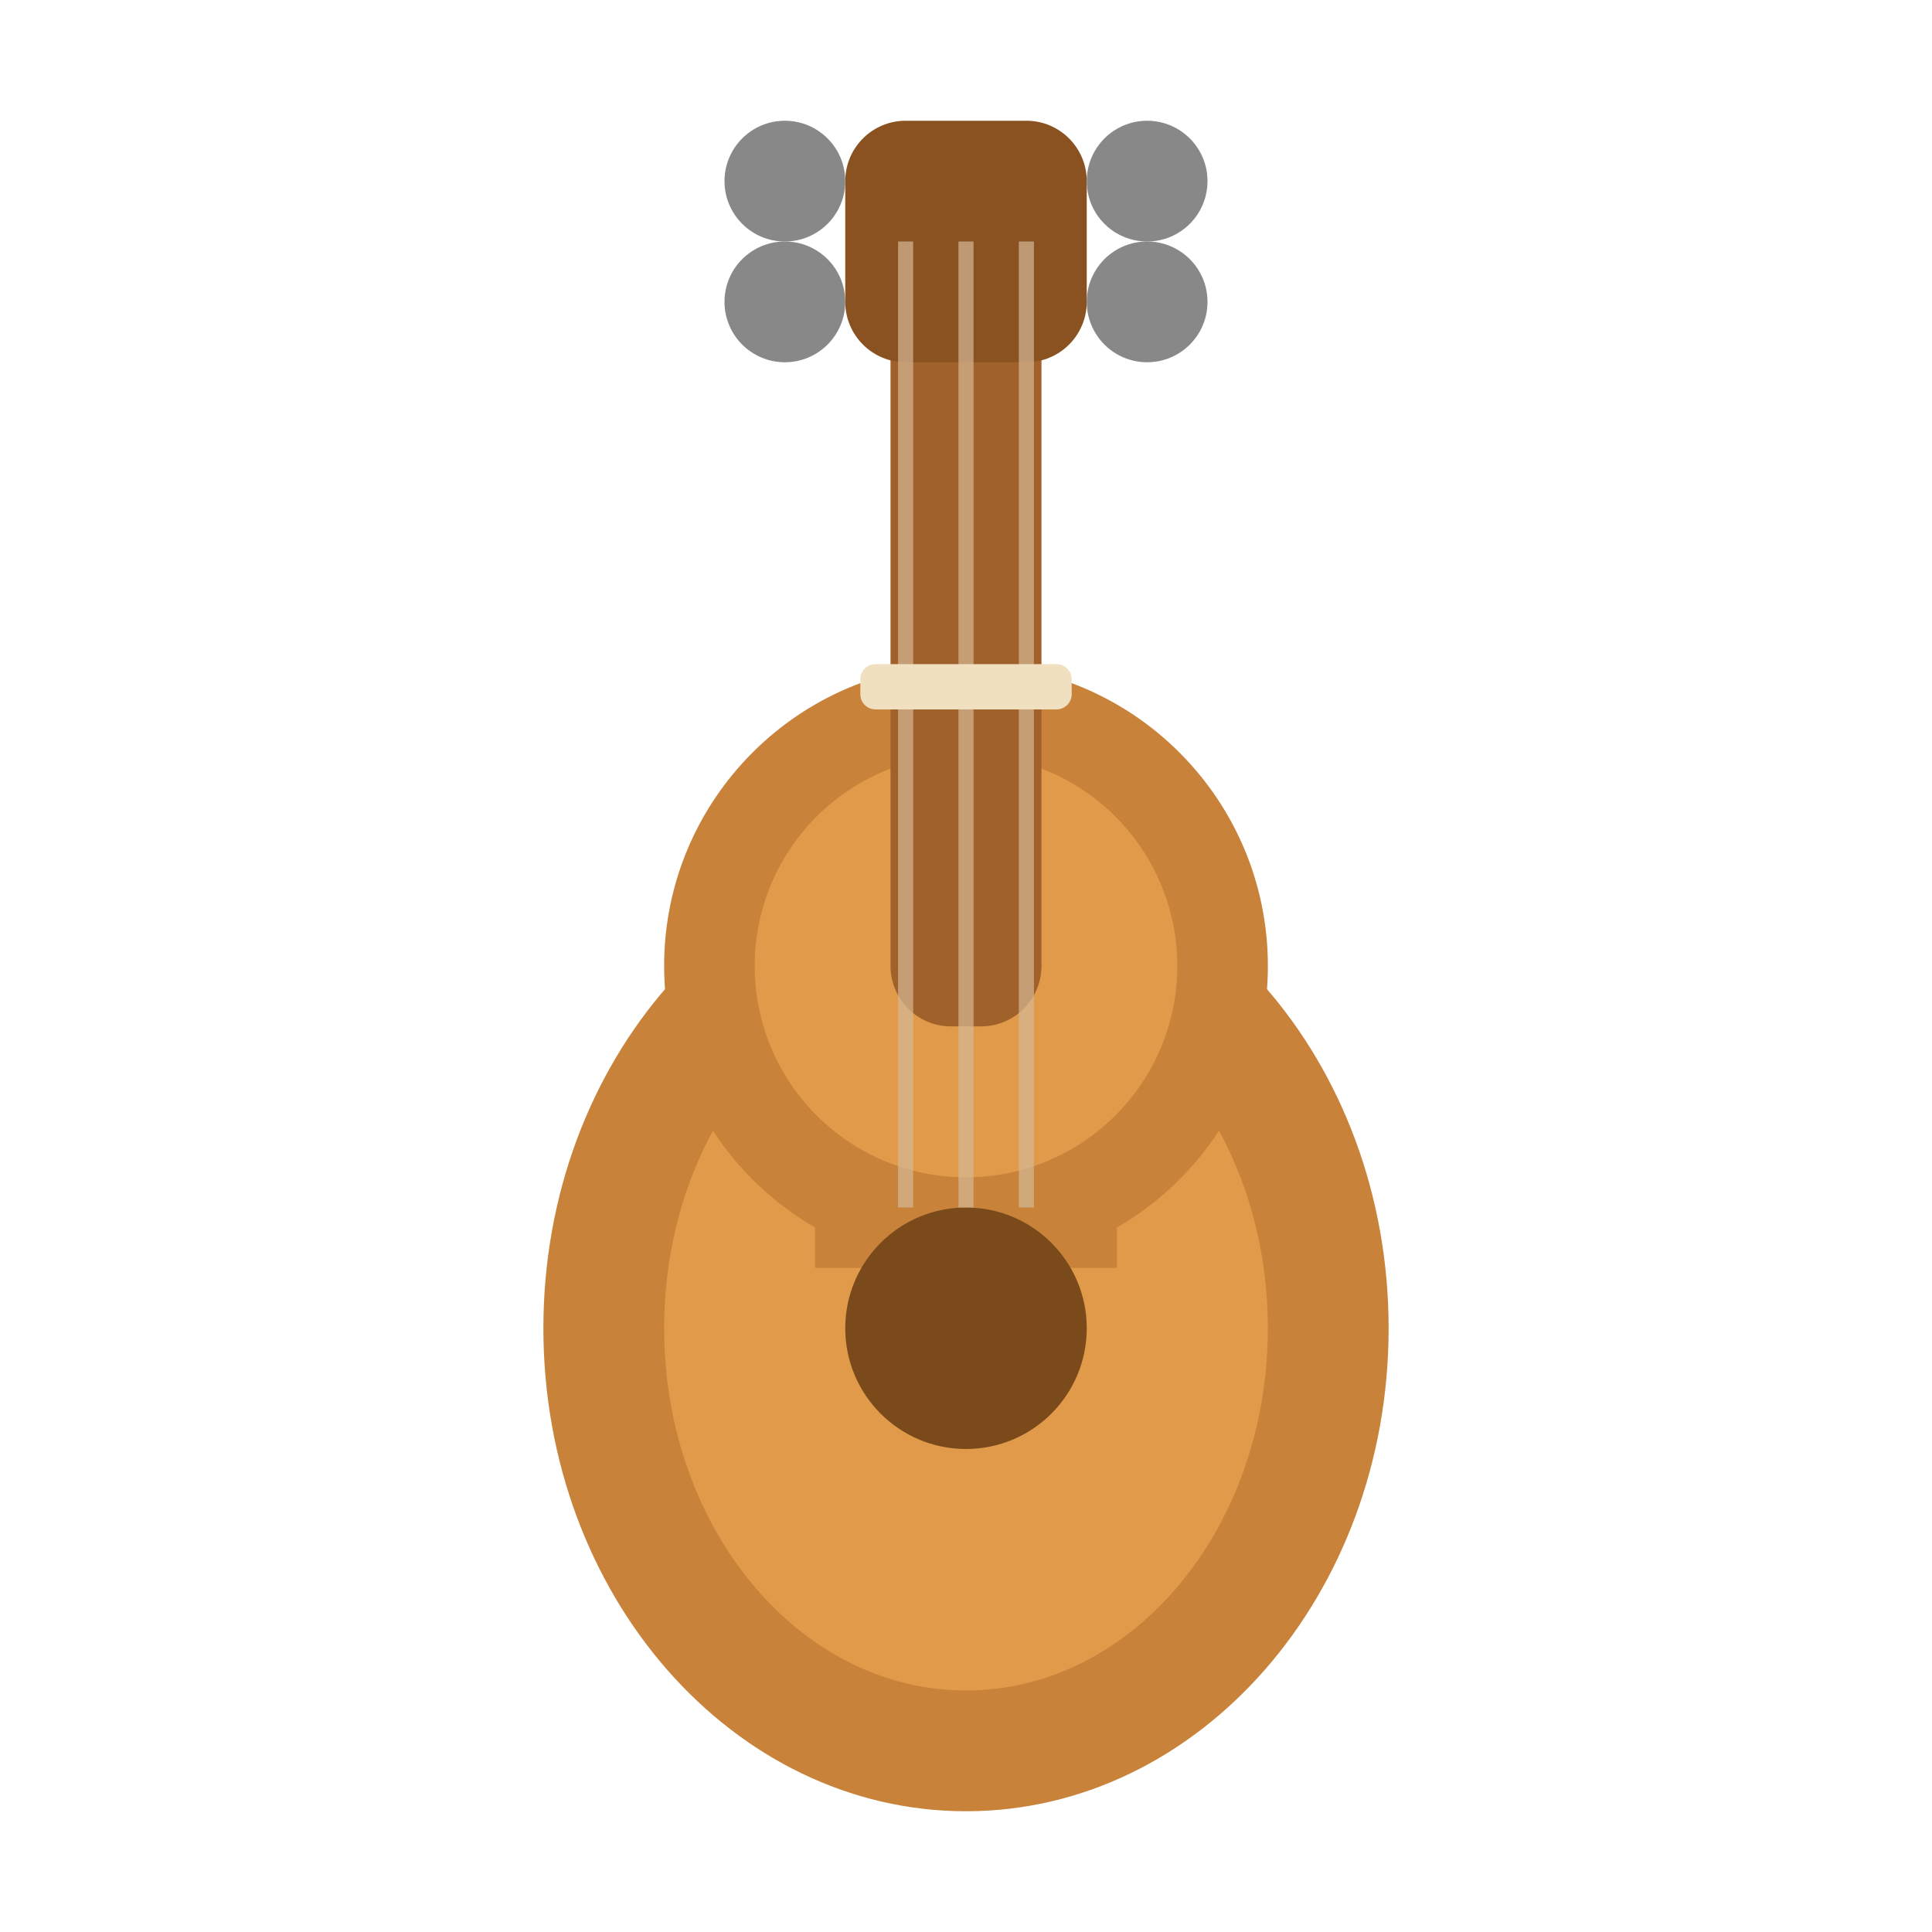
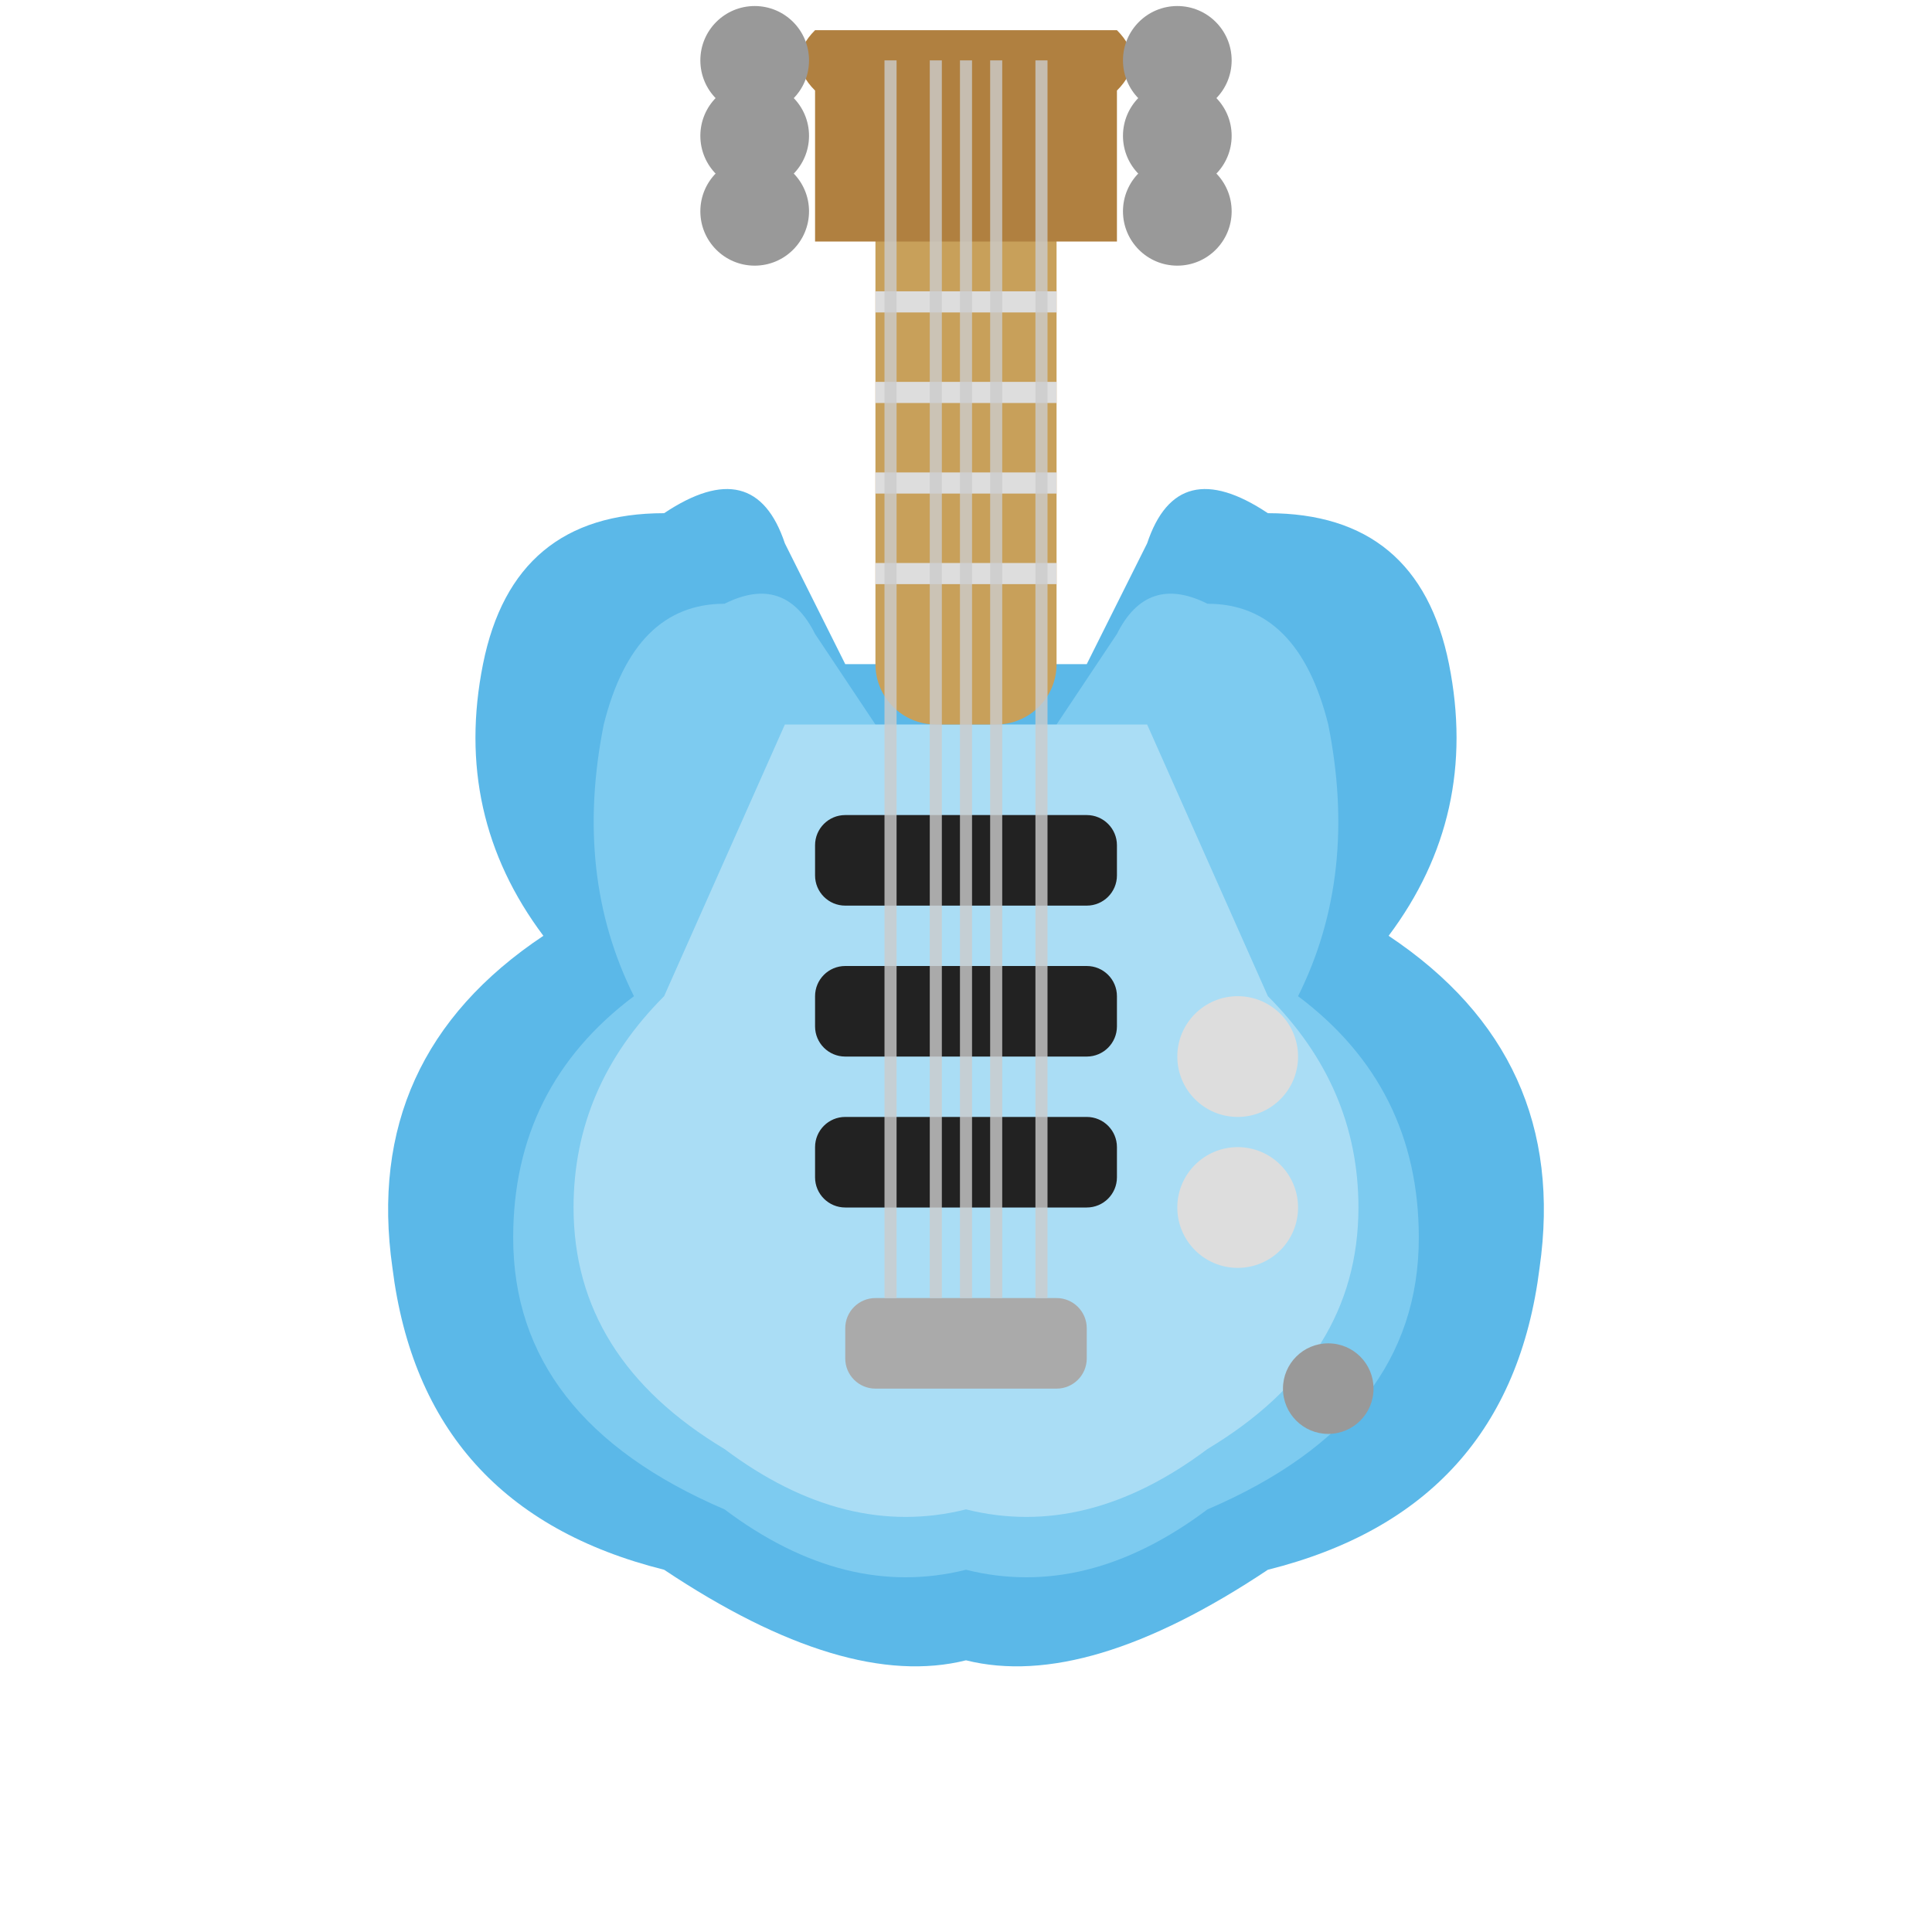
<svg xmlns="http://www.w3.org/2000/svg" viewBox="0 0 64 64">
-   <ellipse cx="32" cy="44" rx="14" ry="16" fill="#c8823a" />
-   <ellipse cx="32" cy="44" rx="10" ry="12" fill="#e09a4a" />
-   <rect x="27" y="34" width="10" height="8" fill="#c8823a" />
-   <ellipse cx="32" cy="32" rx="10" ry="10" fill="#c8823a" />
-   <ellipse cx="32" cy="32" rx="7" ry="7" fill="#e09a4a" />
-   <circle cx="32" cy="44" r="4" fill="#7a4a1a" />
-   <rect x="29.5" y="8" width="5" height="26" rx="2" fill="#a0622a" />
-   <rect x="28" y="4" width="8" height="8" rx="2" fill="#8a5220" />
-   <circle cx="26" cy="6" r="2" fill="#888" />
-   <circle cx="38" cy="6" r="2" fill="#888" />
-   <circle cx="26" cy="10" r="2" fill="#888" />
-   <circle cx="38" cy="10" r="2" fill="#888" />
-   <line x1="30" y1="8" x2="30" y2="40" stroke="#d4b896" stroke-width="0.5" opacity="0.7" />
-   <line x1="32" y1="8" x2="32" y2="40" stroke="#d4b896" stroke-width="0.5" opacity="0.7" />
-   <line x1="34" y1="8" x2="34" y2="40" stroke="#d4b896" stroke-width="0.5" opacity="0.7" />
-   <rect x="28.5" y="22" width="7" height="1.5" rx="0.5" fill="#f0e0c0" />
+   <path d="M22 52 Q14 50 13 42 Q12 35 18 31 Q15 27 16 22 Q17 17 22 17 Q25 15 26 18 L28 22 L36 22 L38 18 Q39 15 42 17 Q47 17 48 22 Q49 27 46 31 Q52 35 51 42 Q50 50 42 52 Q36 56 32 55 Q28 56 22 52 Z" fill="#5bb8e8" />
+   <path d="M24 50 Q17 47 17 41 Q17 36 21 33 Q19 29 20 24 Q21 20 24 20 Q26 19 27 21 L29 24 L35 24 L37 21 Q38 19 40 20 Q43 20 44 24 Q45 29 43 33 Q47 36 47 41 Q47 47 40 50 Q36 53 32 52 Q28 53 24 50 Z" fill="#7dcbf0" />
+   <path d="M24 48 Q19 45 19 40 Q19 36 22 33 L26 24 L38 24 L42 33 Q45 36 45 40 Q45 45 40 48 Q36 51 32 50 Q28 51 24 48 Z" fill="rgba(255,255,255,0.35)" />
+   <rect x="27" y="27" width="10" height="3" rx="1" fill="#222" />
+   <rect x="27" y="32" width="10" height="3" rx="1" fill="#222" />
+   <rect x="27" y="37" width="10" height="3" rx="1" fill="#222" />
+   <rect x="28" y="43" width="8" height="3" rx="1" fill="#aaa" />
+   <rect x="29" y="6" width="6" height="18" rx="2" fill="#c8a05a" />
+   <line x1="29" y1="10" x2="35" y2="10" stroke="#ddd" stroke-width="0.7" />
+   <line x1="29" y1="13" x2="35" y2="13" stroke="#ddd" stroke-width="0.7" />
+   <line x1="29" y1="16" x2="35" y2="16" stroke="#ddd" stroke-width="0.7" />
+   <line x1="29" y1="19" x2="35" y2="19" stroke="#ddd" stroke-width="0.7" />
+   <path d="M27 3 Q26 2 27 1 L37 1 Q38 2 37 3 L37 8 L27 8 Z" fill="#b08040" />
+   <circle cx="25" cy="2" r="1.8" fill="#999" />
+   <circle cx="25" cy="4.5" r="1.8" fill="#999" />
+   <circle cx="25" cy="7" r="1.8" fill="#999" />
+   <circle cx="39" cy="2" r="1.8" fill="#999" />
+   <circle cx="39" cy="4.5" r="1.8" fill="#999" />
+   <circle cx="39" cy="7" r="1.8" fill="#999" />
+   <line x1="29.5" y1="2" x2="29.5" y2="43" stroke="#ccc" stroke-width="0.4" opacity="0.8" />
+   <line x1="31" y1="2" x2="31" y2="43" stroke="#ccc" stroke-width="0.4" opacity="0.8" />
+   <line x1="32" y1="2" x2="32" y2="43" stroke="#ccc" stroke-width="0.4" opacity="0.8" />
+   <line x1="33" y1="2" x2="33" y2="43" stroke="#ccc" stroke-width="0.4" opacity="0.8" />
+   <line x1="34.5" y1="2" x2="34.5" y2="43" stroke="#ccc" stroke-width="0.4" opacity="0.8" />
+   <circle cx="41" cy="35" r="2" fill="#ddd" />
+   <circle cx="41" cy="40" r="2" fill="#ddd" />
+   <circle cx="44" cy="46" r="1.5" fill="#999" />
</svg>
